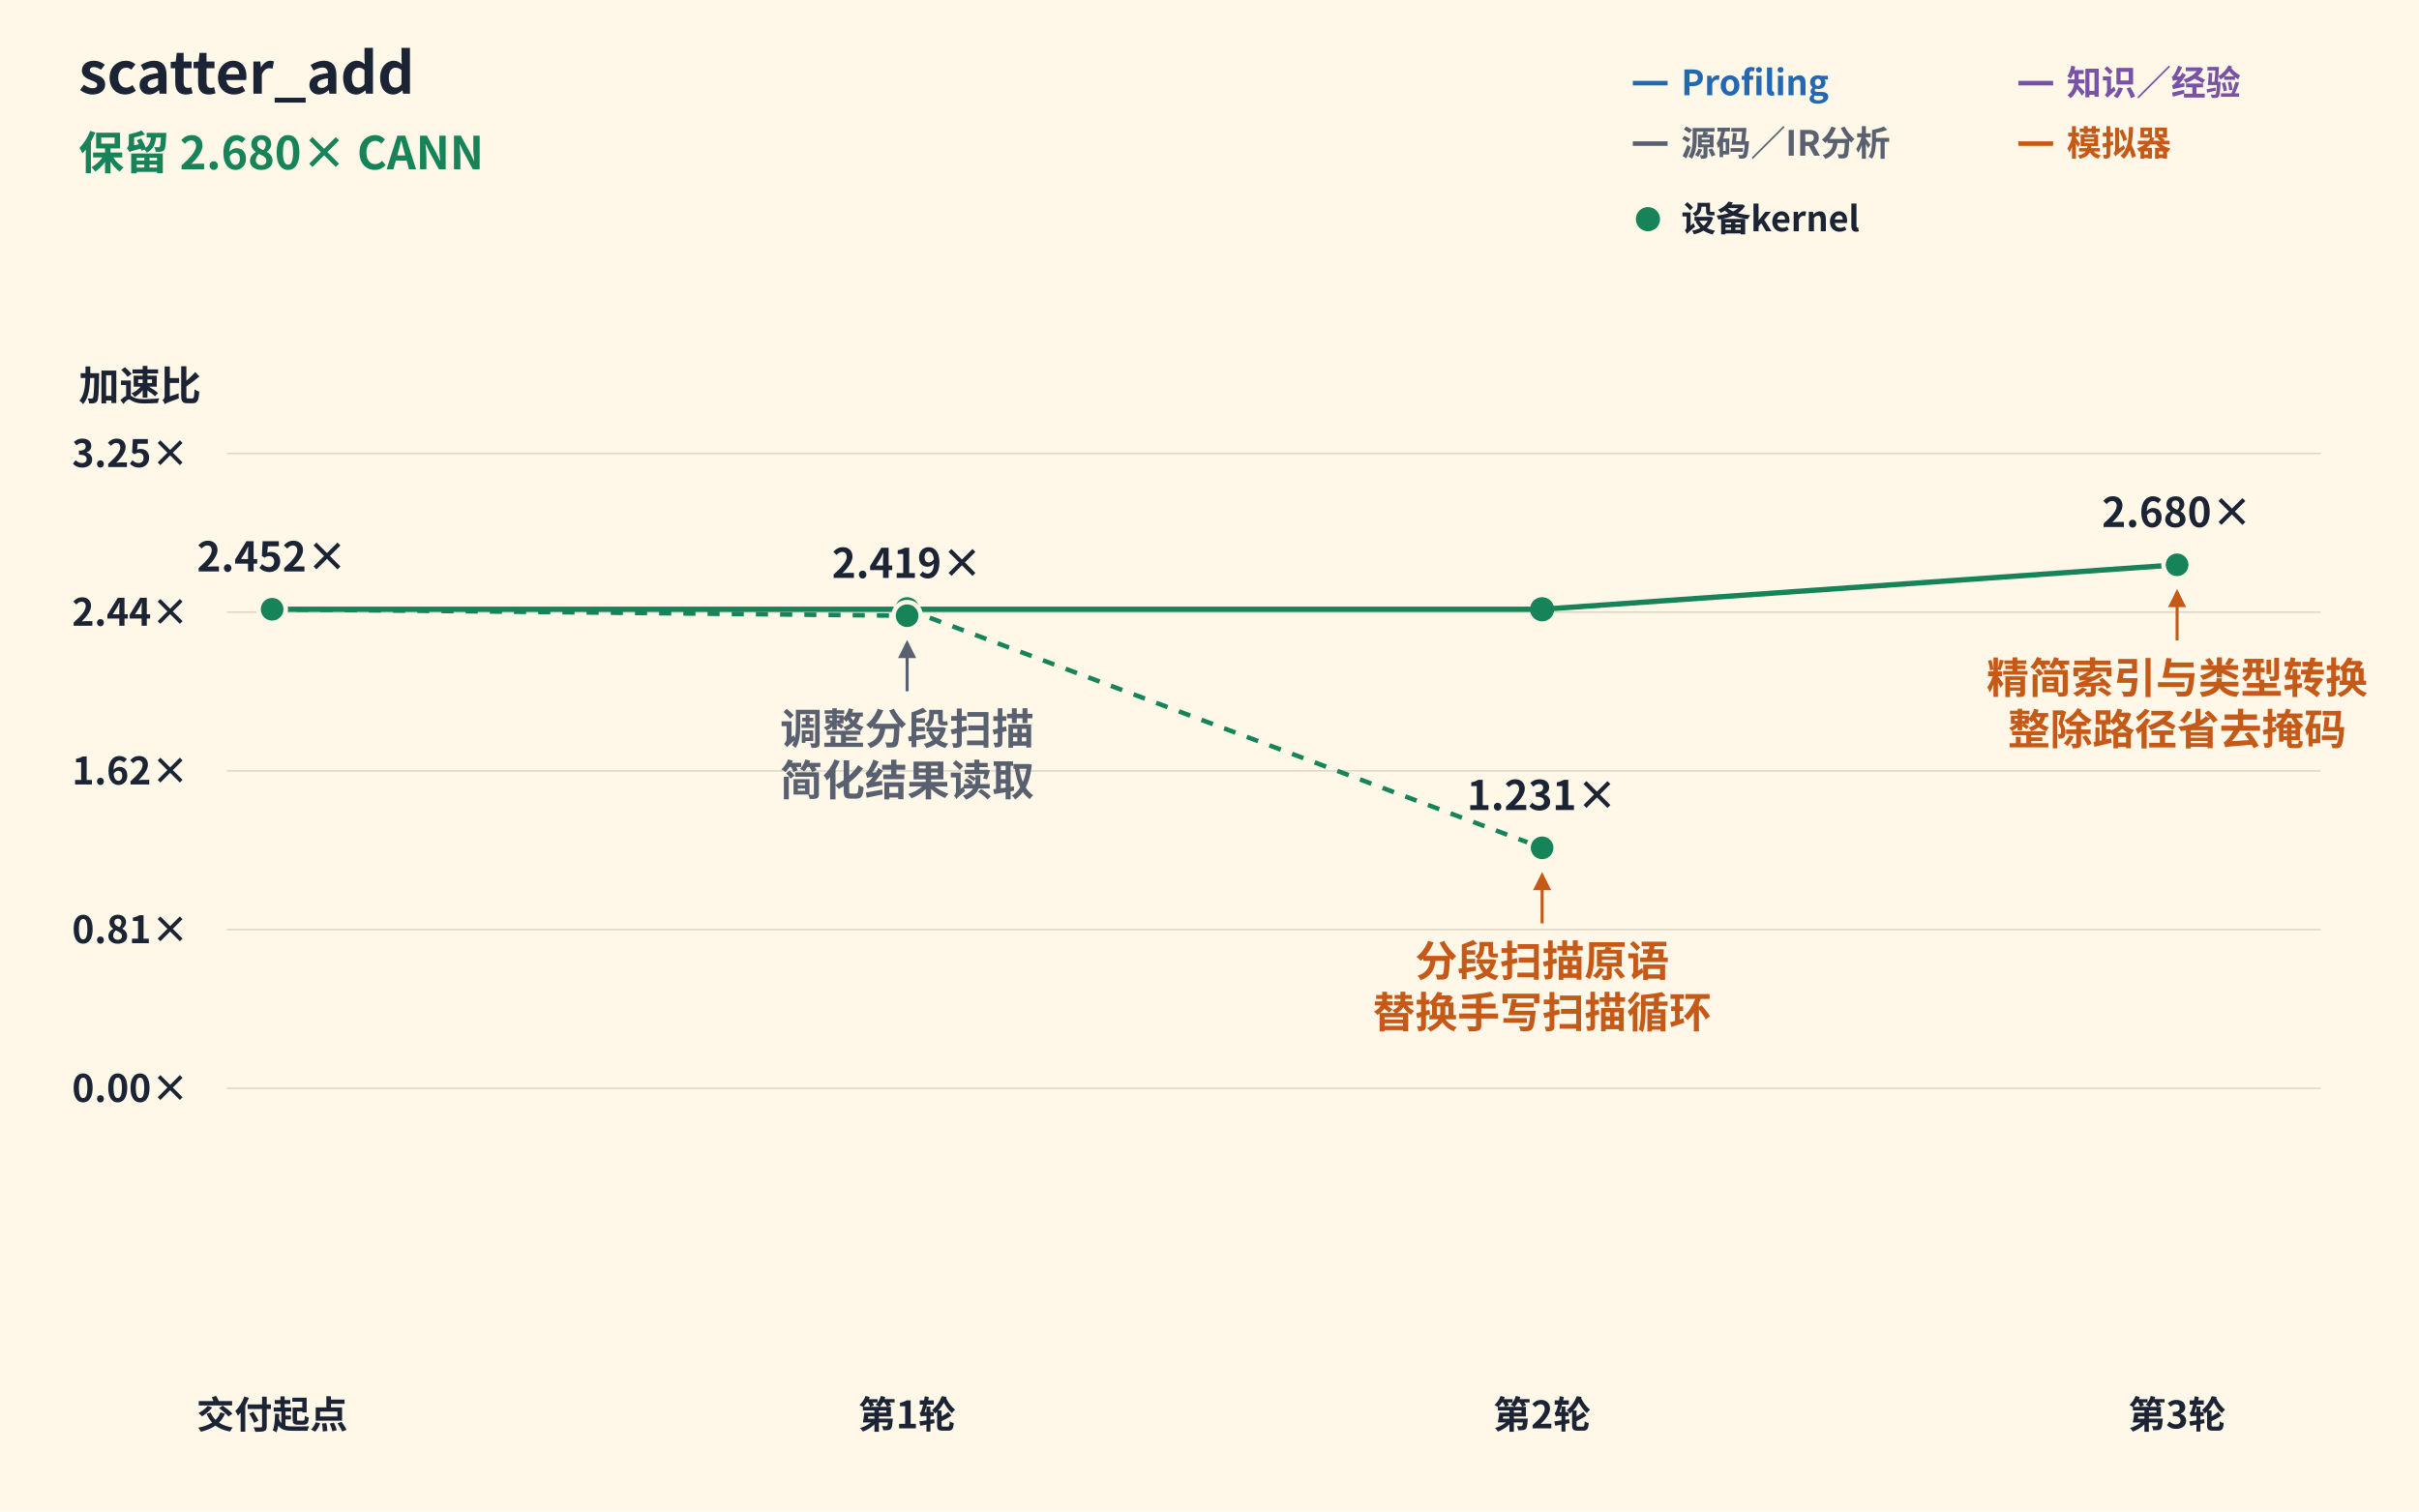
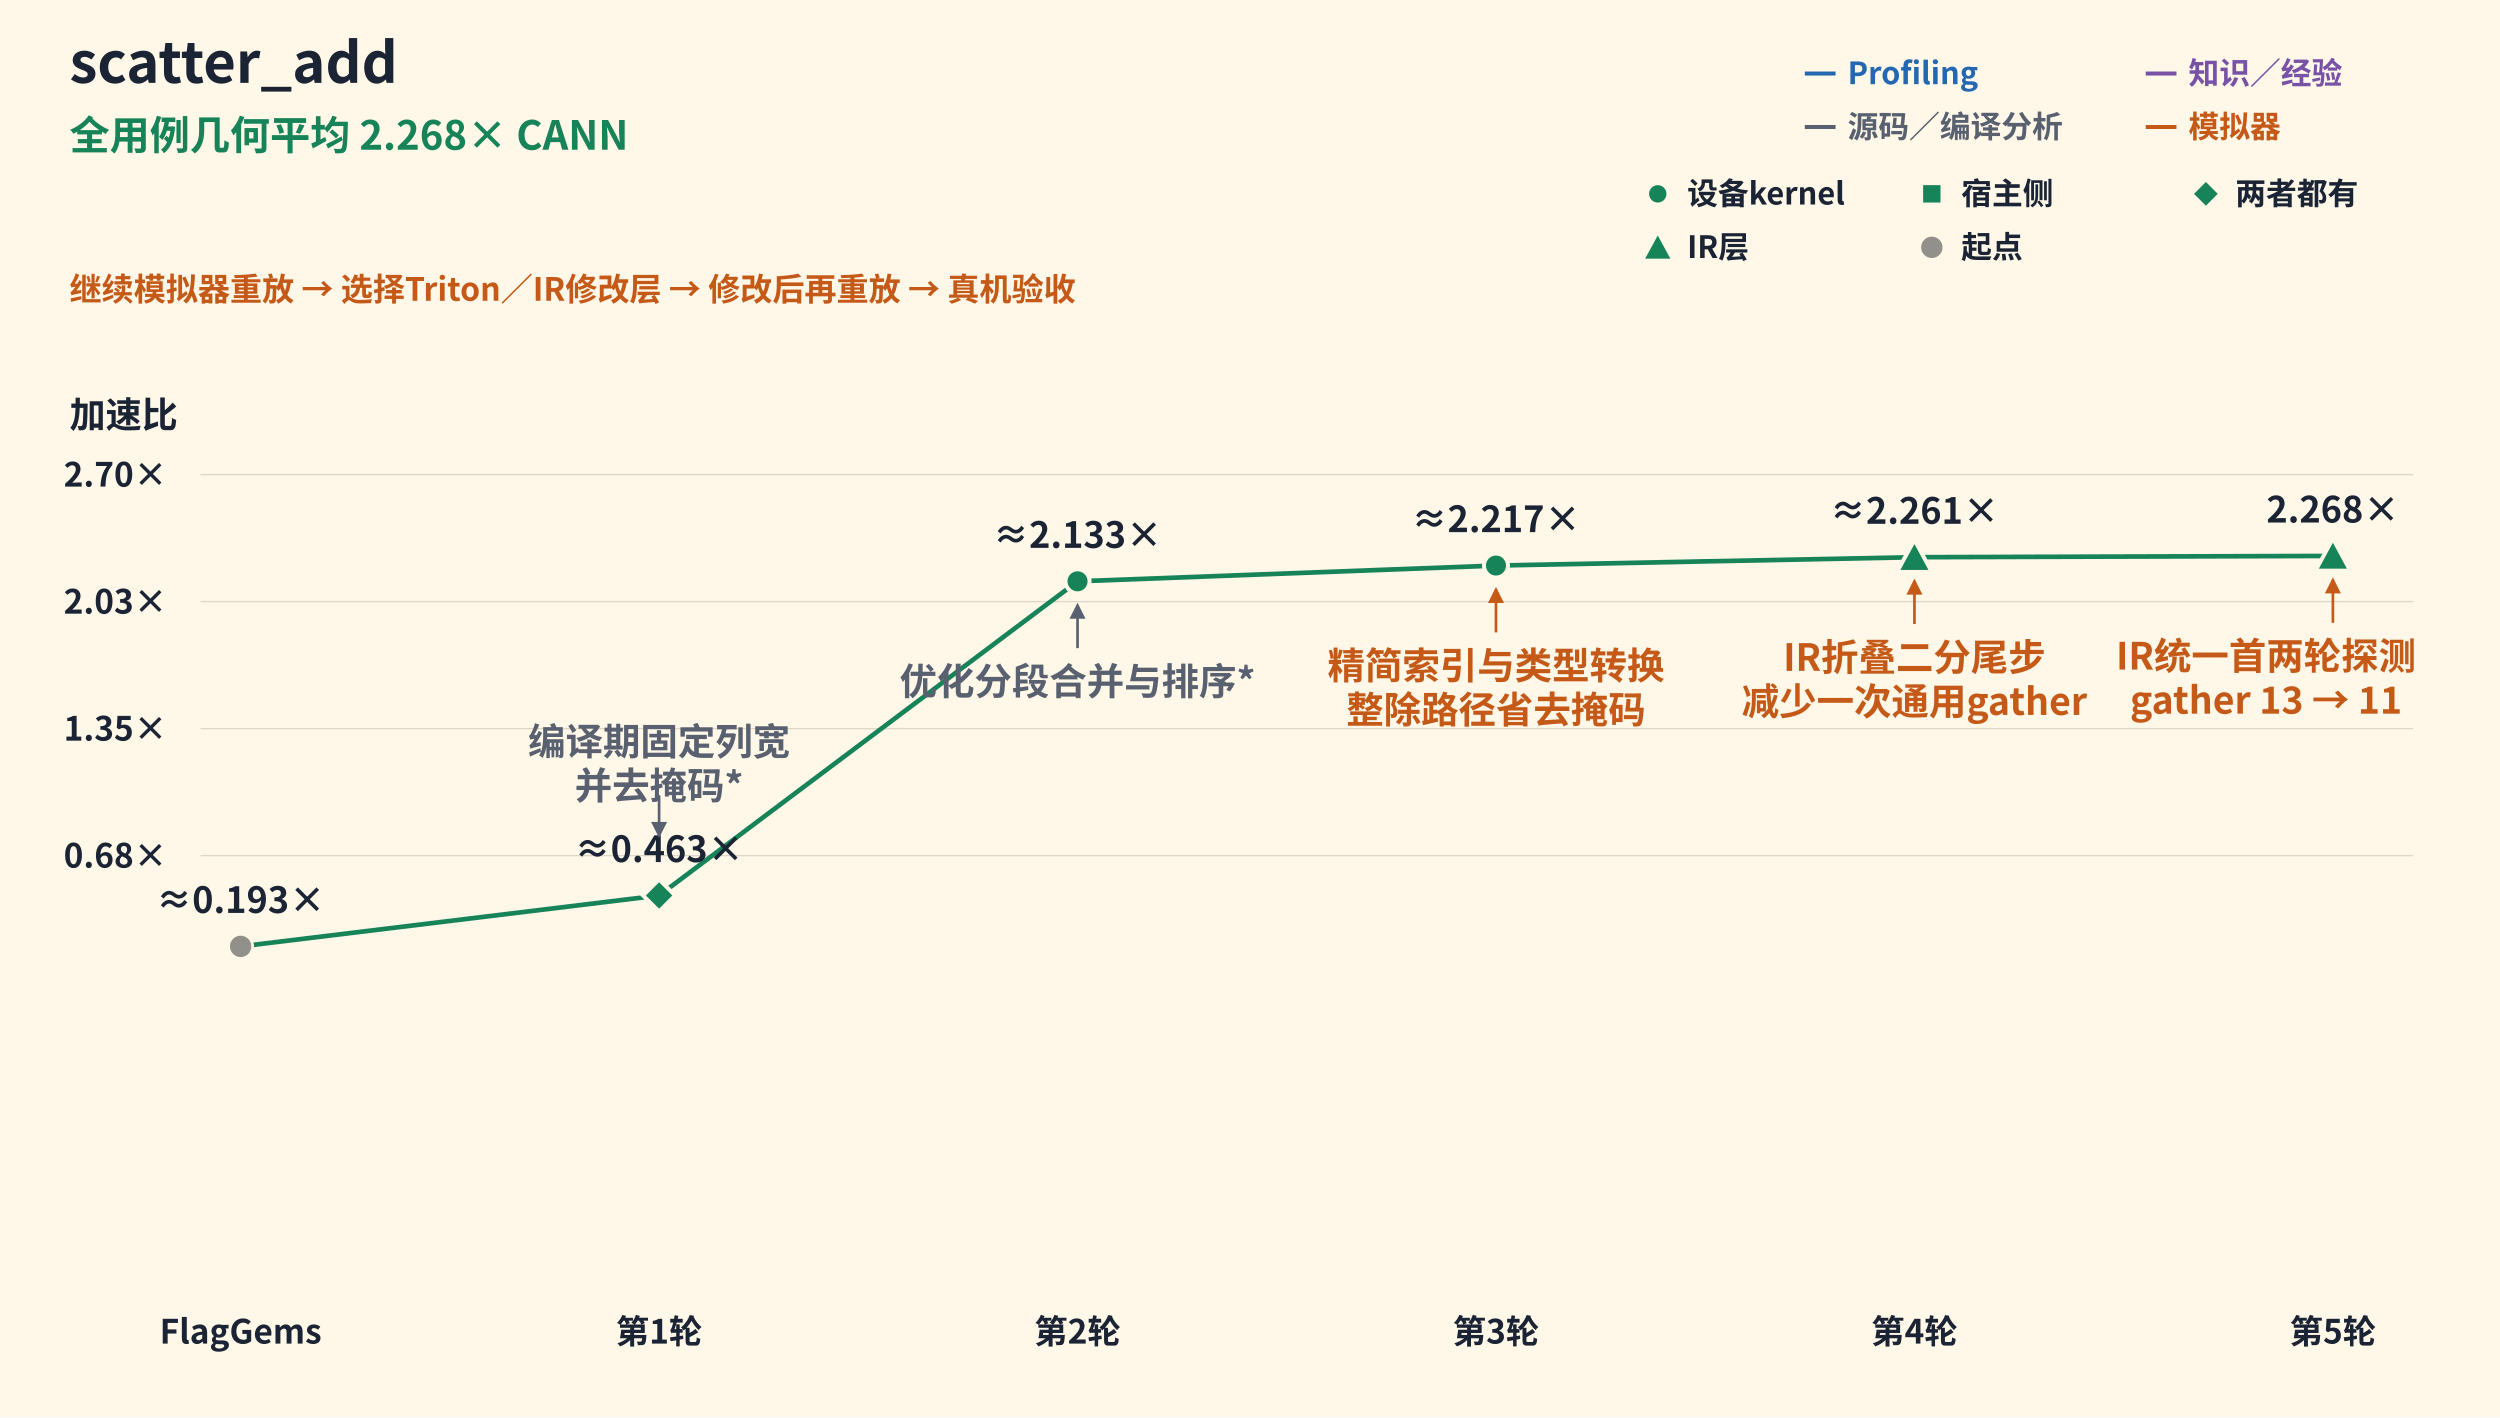
- <svg xmlns="http://www.w3.org/2000/svg" width="1600" height="1000" viewBox="0 0 1600 1000">
-   <rect width="1600" height="1000" fill="#fff7e8" />
+ <svg xmlns="http://www.w3.org/2000/svg" width="1870" height="1060" viewBox="0 0 1870 1060">
+   <rect width="1870" height="1060" fill="#fff7e8" />
  <defs>
    <marker id="tip-paired" markerWidth="6" markerHeight="6" refX="5" refY="3" orient="auto">
      <path d="M0 0L6 3L0 6Z" fill="#2368b1" />
    </marker>
    <marker id="tip-sim" markerWidth="6" markerHeight="6" refX="5" refY="3" orient="auto">
      <path d="M0 0L6 3L0 6Z" fill="#c55a18" />
    </marker>
    <marker id="tip-knowledge" markerWidth="6" markerHeight="6" refX="5" refY="3" orient="auto">
      <path d="M0 0L6 3L0 6Z" fill="#7852a6" />
    </marker>
    <marker id="tip-probe" markerWidth="6" markerHeight="6" refX="5" refY="3" orient="auto">
      <path d="M0 0L6 3L0 6Z" fill="#2368b1" />
    </marker>
    <marker id="tip-ir" markerWidth="6" markerHeight="6" refX="5" refY="3" orient="auto">
      <path d="M0 0L6 3L0 6Z" fill="#596170" />
    </marker>
    <marker id="tip-unknown" markerWidth="6" markerHeight="6" refX="5" refY="3" orient="auto">
      <path d="M0 0L6 3L0 6Z" fill="#596170" />
    </marker>
  </defs>
  <g font-family="Microsoft YaHei,Noto Sans CJK SC,sans-serif">
-     <text x="52.00" y="62.00" font-size="38" fill="#1b2434" text-anchor="start" font-weight="700">scatter_add</text>
-     <text x="52.00" y="112.00" font-size="30" fill="#168358" text-anchor="start" font-weight="700">保留 2.680× CANN</text>
-     <path d="M1080 55h23" stroke="#2368b1" stroke-width="3" />
-     <text x="1112.00" y="63.00" font-size="23" fill="#2368b1" text-anchor="start" font-weight="700">Profiling</text>
-     <path d="M1335 55h23" stroke="#7852a6" stroke-width="3" />
-     <text x="1367.00" y="63.00" font-size="23" fill="#7852a6" text-anchor="start" font-weight="700">知识／经验</text>
-     <path d="M1080 95h23" stroke="#596170" stroke-width="3" />
-     <text x="1112.00" y="103.00" font-size="23" fill="#596170" text-anchor="start" font-weight="700">源码／IR分析</text>
-     <path d="M1335 95h23" stroke="#c55a18" stroke-width="3" />
-     <text x="1367.00" y="103.00" font-size="23" fill="#c55a18" text-anchor="start" font-weight="700">模拟器</text>
-     <circle cx="1090" cy="145" r="8" fill="#168358" />
-     <text x="1112.00" y="153.00" font-size="23" fill="#1b2434" text-anchor="start" font-weight="700">设备kernel</text>
-     <text x="52.00" y="265.00" font-size="27" fill="#1b2434" text-anchor="start" font-weight="700">加速比</text>
-     <path d="M150 720.0H1535" stroke="#ded7c9" />
-     <text x="125.00" y="729.00" font-size="25" fill="#1b2434" text-anchor="end" font-weight="700">0.00×</text>
-     <path d="M150 615.0H1535" stroke="#ded7c9" />
-     <text x="125.00" y="624.00" font-size="25" fill="#1b2434" text-anchor="end" font-weight="700">0.81×</text>
-     <path d="M150 510.0H1535" stroke="#ded7c9" />
-     <text x="125.00" y="519.00" font-size="25" fill="#1b2434" text-anchor="end" font-weight="700">1.62×</text>
-     <path d="M150 405.0H1535" stroke="#ded7c9" />
-     <text x="125.00" y="414.00" font-size="25" fill="#1b2434" text-anchor="end" font-weight="700">2.44×</text>
-     <path d="M150 300.0H1535" stroke="#ded7c9" />
-     <text x="125.00" y="309.00" font-size="25" fill="#1b2434" text-anchor="end" font-weight="700">3.25×</text>
-     <path class="retained-best" d="M180.0 403.083L600.0 403.083" fill="none" stroke="#168358" stroke-width="3.5" />
-     <path class="exploration" d="M180.0 403.083L600.0 407.353" fill="none" stroke="#168358" stroke-width="3" stroke-dasharray="8 8" />
-     <circle cx="600.0" cy="403.083" r="8" fill="#168358" />
-     <path class="retained-best" d="M600.0 403.083L1020.0 403.083" fill="none" stroke="#168358" stroke-width="3.5" />
-     <path class="exploration" d="M600.0 403.083L1020.0 560.909" fill="none" stroke="#168358" stroke-width="3" stroke-dasharray="8 8" />
-     <circle cx="1020.0" cy="403.083" r="8" fill="#168358" />
-     <path class="retained-best" d="M1020.0 403.083L1440.0 373.663" fill="none" stroke="#168358" stroke-width="3.5" />
+     <text x="52.00" y="62.00" font-size="42" fill="#1b2434" text-anchor="start" font-weight="700">scatter_add</text>
+     <text x="52.00" y="112.00" font-size="30" fill="#168358" text-anchor="start" font-weight="700">全用例几何平均 2.268× CANN</text>
+     <path d="M1350 55h23" stroke="#2368b1" stroke-width="3" />
+     <text x="1382.00" y="63.00" font-size="23" fill="#2368b1" text-anchor="start" font-weight="700">Profiling</text>
+     <path d="M1605 55h23" stroke="#7852a6" stroke-width="3" />
+     <text x="1637.00" y="63.00" font-size="23" fill="#7852a6" text-anchor="start" font-weight="700">知识／经验</text>
+     <path d="M1350 95h23" stroke="#596170" stroke-width="3" />
+     <text x="1382.00" y="103.00" font-size="23" fill="#596170" text-anchor="start" font-weight="700">源码／编译分析</text>
+     <path d="M1605 95h23" stroke="#c55a18" stroke-width="3" />
+     <text x="1637.00" y="103.00" font-size="23" fill="#c55a18" text-anchor="start" font-weight="700">模拟器</text>
+     <circle cx="1240.00" cy="145.00" r="8" fill="#168358" stroke="#fff7e8" stroke-width="3" />
+     <text x="1262.00" y="153.00" font-size="23" fill="#1b2434" text-anchor="start" font-weight="700">设备kernel</text>
+     <rect x="1437.00" y="137.00" width="16" height="16" rx="1" fill="#168358" stroke="#fff7e8" stroke-width="3" />
+     <text x="1467.00" y="153.00" font-size="23" fill="#1b2434" text-anchor="start" font-weight="700">宿主侧</text>
+     <path d="M 1650.00 134.00 L 1661.00 145.00 L 1650.00 156.00 L 1639.00 145.00 Z" fill="#168358" stroke="#fff7e8" stroke-width="3" />
+     <text x="1672.00" y="153.00" font-size="23" fill="#1b2434" text-anchor="start" font-weight="700">两者都有</text>
+     <path class="ir-layer-node" d="M 1240.00 173.00 L 1252.00 195.00 L 1228.00 195.00 Z" fill="#168358" stroke="#fff7e8" stroke-width="3" />
+     <text x="1262.00" y="193.00" font-size="23" fill="#1b2434" text-anchor="start" font-weight="700">IR层</text>
+     <circle cx="1445" cy="185" r="8" fill="#92908a" />
+     <text x="1467.00" y="193.00" font-size="23" fill="#1b2434" text-anchor="start" font-weight="700">起点</text>
+     <text x="52.00" y="225.00" font-size="24" fill="#c55a18" text-anchor="start" font-weight="700">继续模拟器重放 → 选择Triton／IR修改层 → 修改后再重放 → 真机验收</text>
+     <text x="52.00" y="320.00" font-size="27" fill="#1b2434" text-anchor="start" font-weight="700">加速比</text>
+     <path d="M150 640.0H1805" stroke="#ded7c9" />
+     <text x="125.00" y="649.00" font-size="25" fill="#1b2434" text-anchor="end" font-weight="700">0.68×</text>
+     <path d="M150 545.0H1805" stroke="#ded7c9" />
+     <text x="125.00" y="554.00" font-size="25" fill="#1b2434" text-anchor="end" font-weight="700">1.35×</text>
+     <path d="M150 450H1805" stroke="#ded7c9" />
+     <text x="125.00" y="459.00" font-size="25" fill="#1b2434" text-anchor="end" font-weight="700">2.03×</text>
+     <path d="M150 355.0H1805" stroke="#ded7c9" />
+     <text x="125.00" y="364.00" font-size="25" fill="#1b2434" text-anchor="end" font-weight="700">2.70×</text>
+     <path class="retained-best" d="M180.0 707.897L493.0 669.815" fill="none" stroke="#168358" stroke-width="3.5" />
+     <path class="retained-best" d="M493.0 669.815L806.0 434.816" fill="none" stroke="#168358" stroke-width="3.5" />
+     <path class="retained-best" d="M806.0 434.816L1119.0 423.033" fill="none" stroke="#168358" stroke-width="3.5" />
+     <path class="retained-best" d="M1119.0 423.033L1432.0 416.788" fill="none" stroke="#168358" stroke-width="3.5" />
+     <path class="retained-best" d="M1432.0 416.788L1745.0 415.845" fill="none" stroke="#168358" stroke-width="3.5" />
    <g>
-       <circle cx="180.00" cy="403.08" r="9" fill="#168358" stroke="#fff7e8" stroke-width="3" />
-       <text x="180.00" y="378.08" font-size="27" fill="#1b2434" text-anchor="middle" font-weight="700">2.452×</text>
-       <text x="180.00" y="945.00" font-size="25" fill="#1b2434" text-anchor="middle" font-weight="700">交付起点</text>
+       <circle cx="180.0" cy="707.897" r="9" fill="#92908a" stroke="#fff7e8" stroke-width="2" />
+       <text x="180.00" y="682.90" font-size="27" fill="#1b2434" text-anchor="middle" font-weight="700">≈0.193×</text>
+       <text x="180.00" y="1005.00" font-size="25" fill="#1b2434" text-anchor="middle" font-weight="700">FlagGems</text>
    </g>
    <g>
-       <circle cx="600.00" cy="407.35" r="9" fill="#168358" stroke="#fff7e8" stroke-width="3" />
-       <text x="600.00" y="382.35" font-size="27" fill="#1b2434" text-anchor="middle" font-weight="700">2.419×</text>
-       <text x="600.00" y="945.00" font-size="25" fill="#1b2434" text-anchor="middle" font-weight="700">第1轮</text>
-       <text x="600.00" y="492.35" font-size="28" fill="#596170" text-anchor="middle" font-weight="700">调整分段扫描</text>
-       <text x="600.00" y="526.35" font-size="28" fill="#596170" text-anchor="middle" font-weight="700">简化结果读取</text>
-       <path class="method-arrow" d="M600.0 457.353L600.0 425.353" stroke="#596170" stroke-width="2" fill="none" marker-end="url(#tip-ir)" />
+       <path d="M 493.00 657.82 L 505.00 669.82 L 493.00 681.82 L 481.00 669.82 Z" fill="#168358" stroke="#fff7e8" stroke-width="3" />
+       <text x="493.00" y="644.82" font-size="27" fill="#1b2434" text-anchor="middle" font-weight="700">≈0.463×</text>
+       <text x="493.00" y="1005.00" font-size="25" fill="#1b2434" text-anchor="middle" font-weight="700">第1轮</text>
+       <text x="493.00" y="564.82" font-size="28" fill="#596170" text-anchor="middle" font-weight="700">编译期固定列宽</text>
+       <text x="493.00" y="597.82" font-size="28" fill="#596170" text-anchor="middle" font-weight="700">并去掩码*</text>
+       <path class="method-arrow" d="M493.0 594.815L493.0 624.815" stroke="#596170" stroke-width="2" fill="none" marker-end="url(#tip-ir)" />
    </g>
    <g>
-       <circle cx="1020.00" cy="560.91" r="9" fill="#168358" stroke="#fff7e8" stroke-width="3" />
-       <text x="1020.00" y="535.91" font-size="27" fill="#1b2434" text-anchor="middle" font-weight="700">1.231×</text>
-       <text x="1020.00" y="945.00" font-size="25" fill="#1b2434" text-anchor="middle" font-weight="700">第2轮</text>
-       <text x="1020.00" y="645.91" font-size="28" fill="#c55a18" text-anchor="middle" font-weight="700">分段扫描原语</text>
-       <text x="1020.00" y="679.91" font-size="28" fill="#c55a18" text-anchor="middle" font-weight="700">替换手写扫描循环</text>
-       <path class="method-arrow" d="M1020.0 610.909L1020.0 578.909" stroke="#c55a18" stroke-width="2" fill="none" marker-end="url(#tip-sim)" />
+       <circle cx="806.00" cy="434.82" r="9" fill="#168358" stroke="#fff7e8" stroke-width="3" />
+       <text x="806.00" y="409.82" font-size="27" fill="#1b2434" text-anchor="middle" font-weight="700">≈2.133×</text>
+       <text x="806.00" y="1005.00" font-size="25" fill="#1b2434" text-anchor="middle" font-weight="700">第2轮</text>
+       <text x="806.00" y="519.82" font-size="28" fill="#596170" text-anchor="middle" font-weight="700">优化分段合并与排序*</text>
+       <path class="method-arrow" d="M806.0 484.816L806.0 452.816" stroke="#596170" stroke-width="2" fill="none" marker-end="url(#tip-ir)" />
    </g>
    <g>
-       <circle cx="1440.00" cy="373.66" r="9" fill="#168358" stroke="#fff7e8" stroke-width="3" />
-       <text x="1440.00" y="348.66" font-size="27" fill="#1b2434" text-anchor="middle" font-weight="700">2.680×</text>
-       <text x="1440.00" y="945.00" font-size="25" fill="#1b2434" text-anchor="middle" font-weight="700">第3轮</text>
-       <text x="1440.00" y="458.66" font-size="28" fill="#c55a18" text-anchor="middle" font-weight="700">精简索引与类型转换</text>
-       <text x="1440.00" y="492.66" font-size="28" fill="#c55a18" text-anchor="middle" font-weight="700">整除路径省去掩码</text>
-       <path class="method-arrow" d="M1440.0 423.663L1440.0 391.663" stroke="#c55a18" stroke-width="2" fill="none" marker-end="url(#tip-sim)" />
+       <circle cx="1119.00" cy="423.03" r="9" fill="#168358" stroke="#fff7e8" stroke-width="3" />
+       <text x="1119.00" y="398.03" font-size="27" fill="#1b2434" text-anchor="middle" font-weight="700">≈2.217×</text>
+       <text x="1119.00" y="1005.00" font-size="25" fill="#1b2434" text-anchor="middle" font-weight="700">第3轮</text>
+       <text x="1119.00" y="508.03" font-size="28" fill="#c55a18" text-anchor="middle" font-weight="700">精简索引与类型转换</text>
+       <text x="1119.00" y="541.03" font-size="28" fill="#c55a18" text-anchor="middle" font-weight="700">整除路径省去掩码</text>
+       <path class="method-arrow" d="M1119.0 473.033L1119.0 441.033" stroke="#c55a18" stroke-width="2" fill="none" marker-end="url(#tip-sim)" />
+     </g>
+     <g>
+       <path class="ir-layer-node" d="M 1432.00 403.79 L 1445.00 427.79 L 1419.00 427.79 Z" fill="#168358" stroke="#fff7e8" stroke-width="3" />
+       <text x="1432.00" y="391.79" font-size="27" fill="#1b2434" text-anchor="middle" font-weight="700">≈2.261×</text>
+       <text x="1432.00" y="1005.00" font-size="25" fill="#1b2434" text-anchor="middle" font-weight="700">第4轮</text>
+       <text x="1432.00" y="501.79" font-size="28" fill="#c55a18" text-anchor="middle" font-weight="700">IR折叠二分尾步</text>
+       <text x="1432.00" y="534.79" font-size="28" fill="#c55a18" text-anchor="middle" font-weight="700">减少一次通用gather</text>
+       <path class="method-arrow" d="M1432.0 466.788L1432.0 434.788" stroke="#c55a18" stroke-width="2" fill="none" marker-end="url(#tip-sim)" />
+     </g>
+     <g>
+       <path class="ir-layer-node" d="M 1745.00 402.84 L 1758.00 426.84 L 1732.00 426.84 Z" fill="#168358" stroke="#fff7e8" stroke-width="3" />
+       <text x="1745.00" y="390.84" font-size="27" fill="#1b2434" text-anchor="middle" font-weight="700">2.268×</text>
+       <text x="1745.00" y="1005.00" font-size="25" fill="#1b2434" text-anchor="middle" font-weight="700">第5轮</text>
+       <text x="1695.00" y="500.84" font-size="28" fill="#c55a18" text-anchor="middle" font-weight="700">IR统一首两轮探测</text>
+       <text x="1695.00" y="533.84" font-size="28" fill="#c55a18" text-anchor="middle" font-weight="700">gather 13 → 11</text>
+       <path class="method-arrow" d="M1745.0 465.845L1745.0 433.845" stroke="#c55a18" stroke-width="2" fill="none" marker-end="url(#tip-sim)" />
    </g>
  </g>
</svg>
